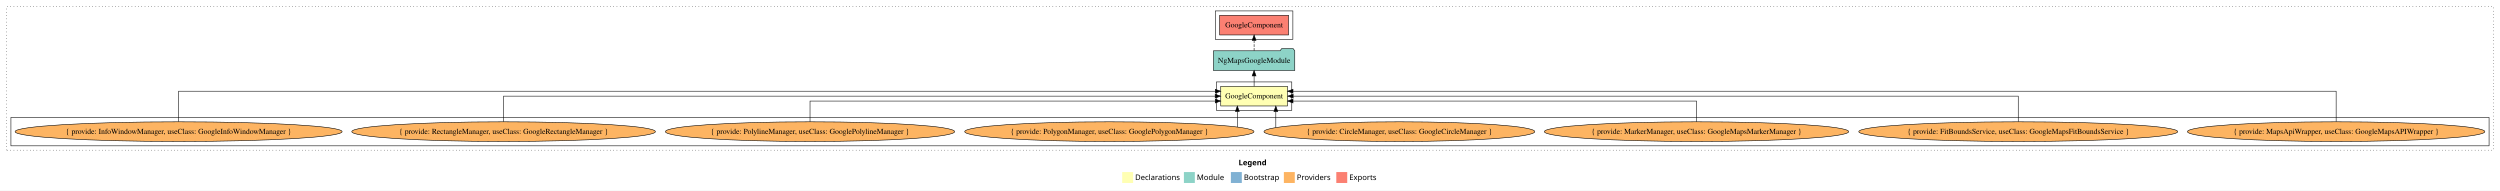
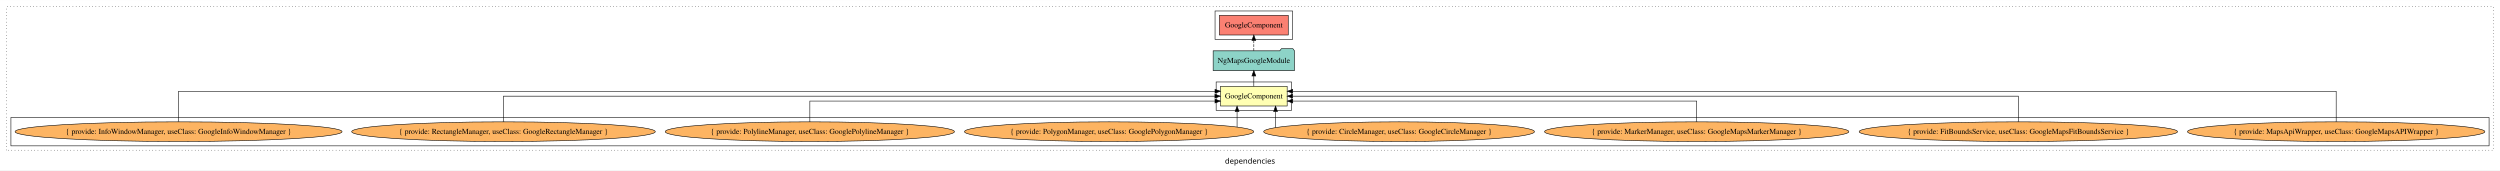
- <svg xmlns="http://www.w3.org/2000/svg" width="4577pt" height="349pt" viewBox="0.00 0.00 4577.00 349.00">
-   <g id="graph0" class="graph" transform="scale(1 1) rotate(0) translate(4 345)">
-     <polygon fill="#ffffff" stroke="transparent" points="-4,4 -4,-345 4573,-345 4573,4 -4,4" />
-     <text text-anchor="start" x="2263.509" y="-42.4" font-family="sans-serif" font-weight="bold" font-size="14.00" fill="#000000">Legend</text>
-     <polygon fill="#ffffb3" stroke="transparent" points="2050.5,-10 2050.5,-30 2070.5,-30 2070.5,-10 2050.5,-10" />
-     <text text-anchor="start" x="2074.129" y="-15.4" font-family="sans-serif" font-size="14.00" fill="#000000">  Declarations</text>
-     <polygon fill="#8dd3c7" stroke="transparent" points="2163.5,-10 2163.5,-30 2183.5,-30 2183.5,-10 2163.5,-10" />
-     <text text-anchor="start" x="2187.225" y="-15.4" font-family="sans-serif" font-size="14.00" fill="#000000">  Module</text>
-     <polygon fill="#80b1d3" stroke="transparent" points="2249.5,-10 2249.5,-30 2269.5,-30 2269.5,-10 2249.5,-10" />
-     <text text-anchor="start" x="2273.281" y="-15.4" font-family="sans-serif" font-size="14.00" fill="#000000">  Bootstrap</text>
-     <polygon fill="#fdb462" stroke="transparent" points="2346.5,-10 2346.5,-30 2366.5,-30 2366.5,-10 2346.5,-10" />
-     <text text-anchor="start" x="2370.173" y="-15.4" font-family="sans-serif" font-size="14.00" fill="#000000">  Providers</text>
-     <polygon fill="#fb8072" stroke="transparent" points="2442.5,-10 2442.5,-30 2462.5,-30 2462.5,-10 2442.5,-10" />
-     <text text-anchor="start" x="2466.226" y="-15.4" font-family="sans-serif" font-size="14.00" fill="#000000">  Exports</text>
+ <svg xmlns="http://www.w3.org/2000/svg" width="4578pt" height="312pt" viewBox="0.00 0.00 4578.00 311.80">
+   <g id="graph0" class="graph" transform="scale(1 1) rotate(0) translate(4 307.8)">
+     <polygon fill="white" stroke="transparent" points="-4,4 -4,-307.8 4574,-307.8 4574,4 -4,4" />
+     <text text-anchor="middle" x="2285" y="-8.2" font-family="sans-serif" font-size="14.00">dependencies</text>
    <g id="clust1" class="cluster">
-       <polygon fill="none" stroke="#000000" stroke-dasharray="1,5" points="8,-70 8,-333 4561,-333 4561,-70 8,-70" />
+       <polygon fill="none" stroke="black" stroke-dasharray="1,5" points="8,-32.8 8,-295.8 4562,-295.8 4562,-32.8 8,-32.8" />
    </g>
    <g id="clust2" class="cluster">
-       <polygon fill="none" stroke="#000000" points="2223,-143 2223,-195 2361,-195 2361,-143 2223,-143" />
+       <polygon fill="none" stroke="black" points="2223,-105.8 2223,-157.8 2361,-157.8 2361,-105.8 2223,-105.8" />
    </g>
    <g id="clust3" class="cluster">
-       <polygon fill="none" stroke="#000000" points="16,-78 16,-130 4553,-130 4553,-78 16,-78" />
+       <polygon fill="none" stroke="black" points="16,-40.8 16,-92.8 4554,-92.8 4554,-40.8 16,-40.8" />
    </g>
    <g id="clust5" class="cluster">
-       <polygon fill="none" stroke="#000000" points="2221,-273 2221,-325 2363,-325 2363,-273 2221,-273" />
+       <polygon fill="none" stroke="black" points="2221,-235.8 2221,-287.8 2363,-287.8 2363,-235.8 2221,-235.8" />
    </g>
    <g id="node1" class="node">
-       <polygon fill="#ffffb3" stroke="#000000" points="2353.045,-187 2230.955,-187 2230.955,-151 2353.045,-151 2353.045,-187" />
-       <text text-anchor="middle" x="2292" y="-164.8" font-family="Times,serif" font-size="14.00" fill="#000000">GoogleComponent</text>
+       <polygon fill="#ffffb3" stroke="black" points="2353.05,-149.8 2230.95,-149.8 2230.95,-113.8 2353.05,-113.8 2353.05,-149.8" />
+       <text text-anchor="middle" x="2292" y="-127.6" font-family="Times,serif" font-size="14.00">GoogleComponent</text>
    </g>
    <g id="node2" class="node">
-       <polygon fill="#8dd3c7" stroke="#000000" points="2366.472,-252 2363.472,-256 2342.472,-256 2339.472,-252 2217.528,-252 2217.528,-216 2366.472,-216 2366.472,-252" />
-       <text text-anchor="middle" x="2292" y="-229.8" font-family="Times,serif" font-size="14.00" fill="#000000">NgMapsGoogleModule</text>
+       <polygon fill="#8dd3c7" stroke="black" points="2366.49,-214.8 2363.49,-218.8 2342.49,-218.8 2339.49,-214.8 2217.51,-214.8 2217.51,-178.8 2366.49,-178.8 2366.49,-214.8" />
+       <text text-anchor="middle" x="2292" y="-192.6" font-family="Times,serif" font-size="14.00">NgMapsGoogleModule</text>
    </g>
    <g id="edge1" class="edge">
-       <path fill="none" stroke="#000000" d="M2292,-187.106C2292,-187.106 2292,-205.991 2292,-205.991" />
-       <polygon fill="#000000" stroke="#000000" points="2288.5,-205.991 2292,-215.991 2295.5,-205.991 2288.5,-205.991" />
+       <path fill="none" stroke="black" d="M2292,-149.91C2292,-149.91 2292,-168.79 2292,-168.79" />
+       <polygon fill="black" stroke="black" points="2288.5,-168.79 2292,-178.79 2295.5,-168.79 2288.5,-168.79" />
    </g>
    <g id="node11" class="node">
-       <polygon fill="#fb8072" stroke="#000000" points="2355.044,-317 2228.956,-317 2228.956,-281 2355.044,-281 2355.044,-317" />
-       <text text-anchor="middle" x="2292" y="-294.8" font-family="Times,serif" font-size="14.00" fill="#000000">GoogleComponent </text>
+       <polygon fill="#fb8072" stroke="black" points="2355.04,-279.8 2228.96,-279.8 2228.96,-243.8 2355.04,-243.8 2355.04,-279.8" />
+       <text text-anchor="middle" x="2292" y="-257.6" font-family="Times,serif" font-size="14.00">GoogleComponent </text>
    </g>
    <g id="edge10" class="edge">
-       <path fill="none" stroke="#000000" stroke-dasharray="5,2" d="M2292,-252.106C2292,-252.106 2292,-270.991 2292,-270.991" />
-       <polygon fill="#000000" stroke="#000000" points="2288.5,-270.991 2292,-280.991 2295.5,-270.991 2288.5,-270.991" />
+       <path fill="none" stroke="black" stroke-dasharray="5,2" d="M2292,-214.91C2292,-214.91 2292,-233.79 2292,-233.79" />
+       <polygon fill="black" stroke="black" points="2288.5,-233.79 2292,-243.79 2295.5,-233.79 2288.5,-233.79" />
    </g>
    <g id="node3" class="node">
-       <ellipse fill="#fdb462" stroke="#000000" cx="4273" cy="-104" rx="272.249" ry="18" />
-       <text text-anchor="middle" x="4273" y="-99.8" font-family="Times,serif" font-size="14.00" fill="#000000">{ provide: MapsApiWrapper, useClass: GoogleMapsAPIWrapper }</text>
+       <ellipse fill="#fdb462" stroke="black" cx="4274" cy="-66.8" rx="272.3" ry="18" />
+       <text text-anchor="middle" x="4274" y="-62.6" font-family="Times,serif" font-size="14.00">{ provide: MapsApiWrapper, useClass: GoogleMapsAPIWrapper }</text>
    </g>
    <g id="edge2" class="edge">
-       <path fill="none" stroke="#000000" d="M4273,-122.292C4273,-144.206 4273,-178 4273,-178 4273,-178 2363.186,-178 2363.186,-178" />
-       <polygon fill="#000000" stroke="#000000" points="2363.186,-174.5 2353.186,-178 2363.186,-181.5 2363.186,-174.5" />
+       <path fill="none" stroke="black" d="M4274,-85.09C4274,-107.01 4274,-140.8 4274,-140.8 4274,-140.8 2363.22,-140.8 2363.22,-140.8" />
+       <polygon fill="black" stroke="black" points="2363.22,-137.3 2353.22,-140.8 2363.22,-144.3 2363.22,-137.3" />
    </g>
    <g id="node4" class="node">
-       <ellipse fill="#fdb462" stroke="#000000" cx="3691" cy="-104" rx="291.966" ry="18" />
-       <text text-anchor="middle" x="3691" y="-99.8" font-family="Times,serif" font-size="14.00" fill="#000000">{ provide: FitBoundsService, useClass: GoogleMapsFitBoundsService }</text>
+       <ellipse fill="#fdb462" stroke="black" cx="3692" cy="-66.8" rx="291.52" ry="18" />
+       <text text-anchor="middle" x="3692" y="-62.6" font-family="Times,serif" font-size="14.00">{ provide: FitBoundsService, useClass: GoogleMapsFitBoundsService }</text>
    </g>
    <g id="edge3" class="edge">
-       <path fill="none" stroke="#000000" d="M3691,-122.106C3691,-141.339 3691,-169 3691,-169 3691,-169 2363.465,-169 2363.465,-169" />
-       <polygon fill="#000000" stroke="#000000" points="2363.465,-165.5 2353.465,-169 2363.465,-172.5 2363.465,-165.5" />
+       <path fill="none" stroke="black" d="M3692,-84.91C3692,-104.14 3692,-131.8 3692,-131.8 3692,-131.8 2363.06,-131.8 2363.06,-131.8" />
+       <polygon fill="black" stroke="black" points="2363.06,-128.3 2353.06,-131.8 2363.06,-135.3 2363.06,-128.3" />
    </g>
    <g id="node5" class="node">
-       <ellipse fill="#fdb462" stroke="#000000" cx="3102" cy="-104" rx="278.589" ry="18" />
-       <text text-anchor="middle" x="3102" y="-99.8" font-family="Times,serif" font-size="14.00" fill="#000000">{ provide: MarkerManager, useClass: GoogleMapsMarkerManager }</text>
+       <ellipse fill="#fdb462" stroke="black" cx="3103" cy="-66.8" rx="278.64" ry="18" />
+       <text text-anchor="middle" x="3103" y="-62.6" font-family="Times,serif" font-size="14.00">{ provide: MarkerManager, useClass: GoogleMapsMarkerManager }</text>
    </g>
    <g id="edge4" class="edge">
-       <path fill="none" stroke="#000000" d="M3102,-122.027C3102,-138.398 3102,-160 3102,-160 3102,-160 2363.214,-160 2363.214,-160" />
-       <polygon fill="#000000" stroke="#000000" points="2363.214,-156.5 2353.214,-160 2363.214,-163.5 2363.214,-156.5" />
+       <path fill="none" stroke="black" d="M3103,-84.83C3103,-101.2 3103,-122.8 3103,-122.8 3103,-122.8 2363.29,-122.8 2363.29,-122.8" />
+       <polygon fill="black" stroke="black" points="2363.29,-119.3 2353.29,-122.8 2363.29,-126.3 2363.29,-119.3" />
    </g>
    <g id="node6" class="node">
-       <ellipse fill="#fdb462" stroke="#000000" cx="2558" cy="-104" rx="247.901" ry="18" />
-       <text text-anchor="middle" x="2558" y="-99.8" font-family="Times,serif" font-size="14.00" fill="#000000">{ provide: CircleManager, useClass: GoogleCircleManager }</text>
+       <ellipse fill="#fdb462" stroke="black" cx="2558" cy="-66.8" rx="247.92" ry="18" />
+       <text text-anchor="middle" x="2558" y="-62.6" font-family="Times,serif" font-size="14.00">{ provide: CircleManager, useClass: GoogleCircleManager }</text>
    </g>
    <g id="edge5" class="edge">
-       <path fill="none" stroke="#000000" d="M2331.786,-111.456C2331.786,-111.456 2331.786,-140.837 2331.786,-140.837" />
-       <polygon fill="#000000" stroke="#000000" points="2328.286,-140.837 2331.786,-150.837 2335.286,-140.837 2328.286,-140.837" />
+       <path fill="none" stroke="black" d="M2331.78,-74.26C2331.78,-74.26 2331.78,-103.64 2331.78,-103.64" />
+       <polygon fill="black" stroke="black" points="2328.28,-103.64 2331.78,-113.64 2335.28,-103.64 2328.28,-103.64" />
    </g>
    <g id="node7" class="node">
-       <ellipse fill="#fdb462" stroke="#000000" cx="2027" cy="-104" rx="264.795" ry="18" />
-       <text text-anchor="middle" x="2027" y="-99.8" font-family="Times,serif" font-size="14.00" fill="#000000">{ provide: PolygonManager, useClass: GooglePolygonManager }</text>
+       <ellipse fill="#fdb462" stroke="black" cx="2027" cy="-66.8" rx="264.83" ry="18" />
+       <text text-anchor="middle" x="2027" y="-62.6" font-family="Times,serif" font-size="14.00">{ provide: PolygonManager, useClass: GooglePolygonManager }</text>
    </g>
    <g id="edge6" class="edge">
-       <path fill="none" stroke="#000000" d="M2261.313,-112.498C2261.313,-112.498 2261.313,-140.913 2261.313,-140.913" />
-       <polygon fill="#000000" stroke="#000000" points="2257.813,-140.913 2261.313,-150.913 2264.813,-140.913 2257.813,-140.913" />
+       <path fill="none" stroke="black" d="M2261.32,-75.3C2261.32,-75.3 2261.32,-103.71 2261.32,-103.71" />
+       <polygon fill="black" stroke="black" points="2257.82,-103.71 2261.32,-113.71 2264.82,-103.71 2257.82,-103.71" />
    </g>
    <g id="node8" class="node">
-       <ellipse fill="#fdb462" stroke="#000000" cx="1479" cy="-104" rx="264.783" ry="18" />
-       <text text-anchor="middle" x="1479" y="-99.8" font-family="Times,serif" font-size="14.00" fill="#000000">{ provide: PolylineManager, useClass: GooglePolylineManager }</text>
+       <ellipse fill="#fdb462" stroke="black" cx="1479" cy="-66.8" rx="264.81" ry="18" />
+       <text text-anchor="middle" x="1479" y="-62.6" font-family="Times,serif" font-size="14.00">{ provide: PolylineManager, useClass: GooglePolylineManager }</text>
    </g>
    <g id="edge7" class="edge">
-       <path fill="none" stroke="#000000" d="M1479,-122.027C1479,-138.398 1479,-160 1479,-160 1479,-160 2220.893,-160 2220.893,-160" />
-       <polygon fill="#000000" stroke="#000000" points="2220.893,-163.5 2230.893,-160 2220.893,-156.5 2220.893,-163.5" />
+       <path fill="none" stroke="black" d="M1479,-84.83C1479,-101.2 1479,-122.8 1479,-122.8 1479,-122.8 2220.89,-122.8 2220.89,-122.8" />
+       <polygon fill="black" stroke="black" points="2220.89,-126.3 2230.89,-122.8 2220.89,-119.3 2220.89,-126.3" />
    </g>
    <g id="node9" class="node">
-       <ellipse fill="#fdb462" stroke="#000000" cx="918" cy="-104" rx="277.963" ry="18" />
-       <text text-anchor="middle" x="918" y="-99.8" font-family="Times,serif" font-size="14.00" fill="#000000">{ provide: RectangleManager, useClass: GoogleRectangleManager }</text>
+       <ellipse fill="#fdb462" stroke="black" cx="918" cy="-66.8" rx="277.98" ry="18" />
+       <text text-anchor="middle" x="918" y="-62.6" font-family="Times,serif" font-size="14.00">{ provide: RectangleManager, useClass: GoogleRectangleManager }</text>
    </g>
    <g id="edge8" class="edge">
-       <path fill="none" stroke="#000000" d="M918,-122.106C918,-141.339 918,-169 918,-169 918,-169 2220.741,-169 2220.741,-169" />
-       <polygon fill="#000000" stroke="#000000" points="2220.741,-172.5 2230.741,-169 2220.741,-165.5 2220.741,-172.5" />
+       <path fill="none" stroke="black" d="M918,-84.91C918,-104.14 918,-131.8 918,-131.8 918,-131.8 2220.74,-131.8 2220.74,-131.8" />
+       <polygon fill="black" stroke="black" points="2220.74,-135.3 2230.74,-131.8 2220.74,-128.3 2220.74,-135.3" />
    </g>
    <g id="node10" class="node">
-       <ellipse fill="#fdb462" stroke="#000000" cx="323" cy="-104" rx="299.386" ry="18" />
-       <text text-anchor="middle" x="323" y="-99.8" font-family="Times,serif" font-size="14.00" fill="#000000">{ provide: InfoWindowManager, useClass: GoogleInfoWindowManager }</text>
+       <ellipse fill="#fdb462" stroke="black" cx="323" cy="-66.8" rx="299.42" ry="18" />
+       <text text-anchor="middle" x="323" y="-62.6" font-family="Times,serif" font-size="14.00">{ provide: InfoWindowManager, useClass: GoogleInfoWindowManager }</text>
    </g>
    <g id="edge9" class="edge">
-       <path fill="none" stroke="#000000" d="M323,-122.292C323,-144.206 323,-178 323,-178 323,-178 2220.913,-178 2220.913,-178" />
-       <polygon fill="#000000" stroke="#000000" points="2220.913,-181.5 2230.913,-178 2220.913,-174.5 2220.913,-181.5" />
+       <path fill="none" stroke="black" d="M323,-85.09C323,-107.01 323,-140.8 323,-140.8 323,-140.8 2220.91,-140.8 2220.91,-140.8" />
+       <polygon fill="black" stroke="black" points="2220.91,-144.3 2230.91,-140.8 2220.91,-137.3 2220.91,-144.3" />
    </g>
  </g>
</svg>
